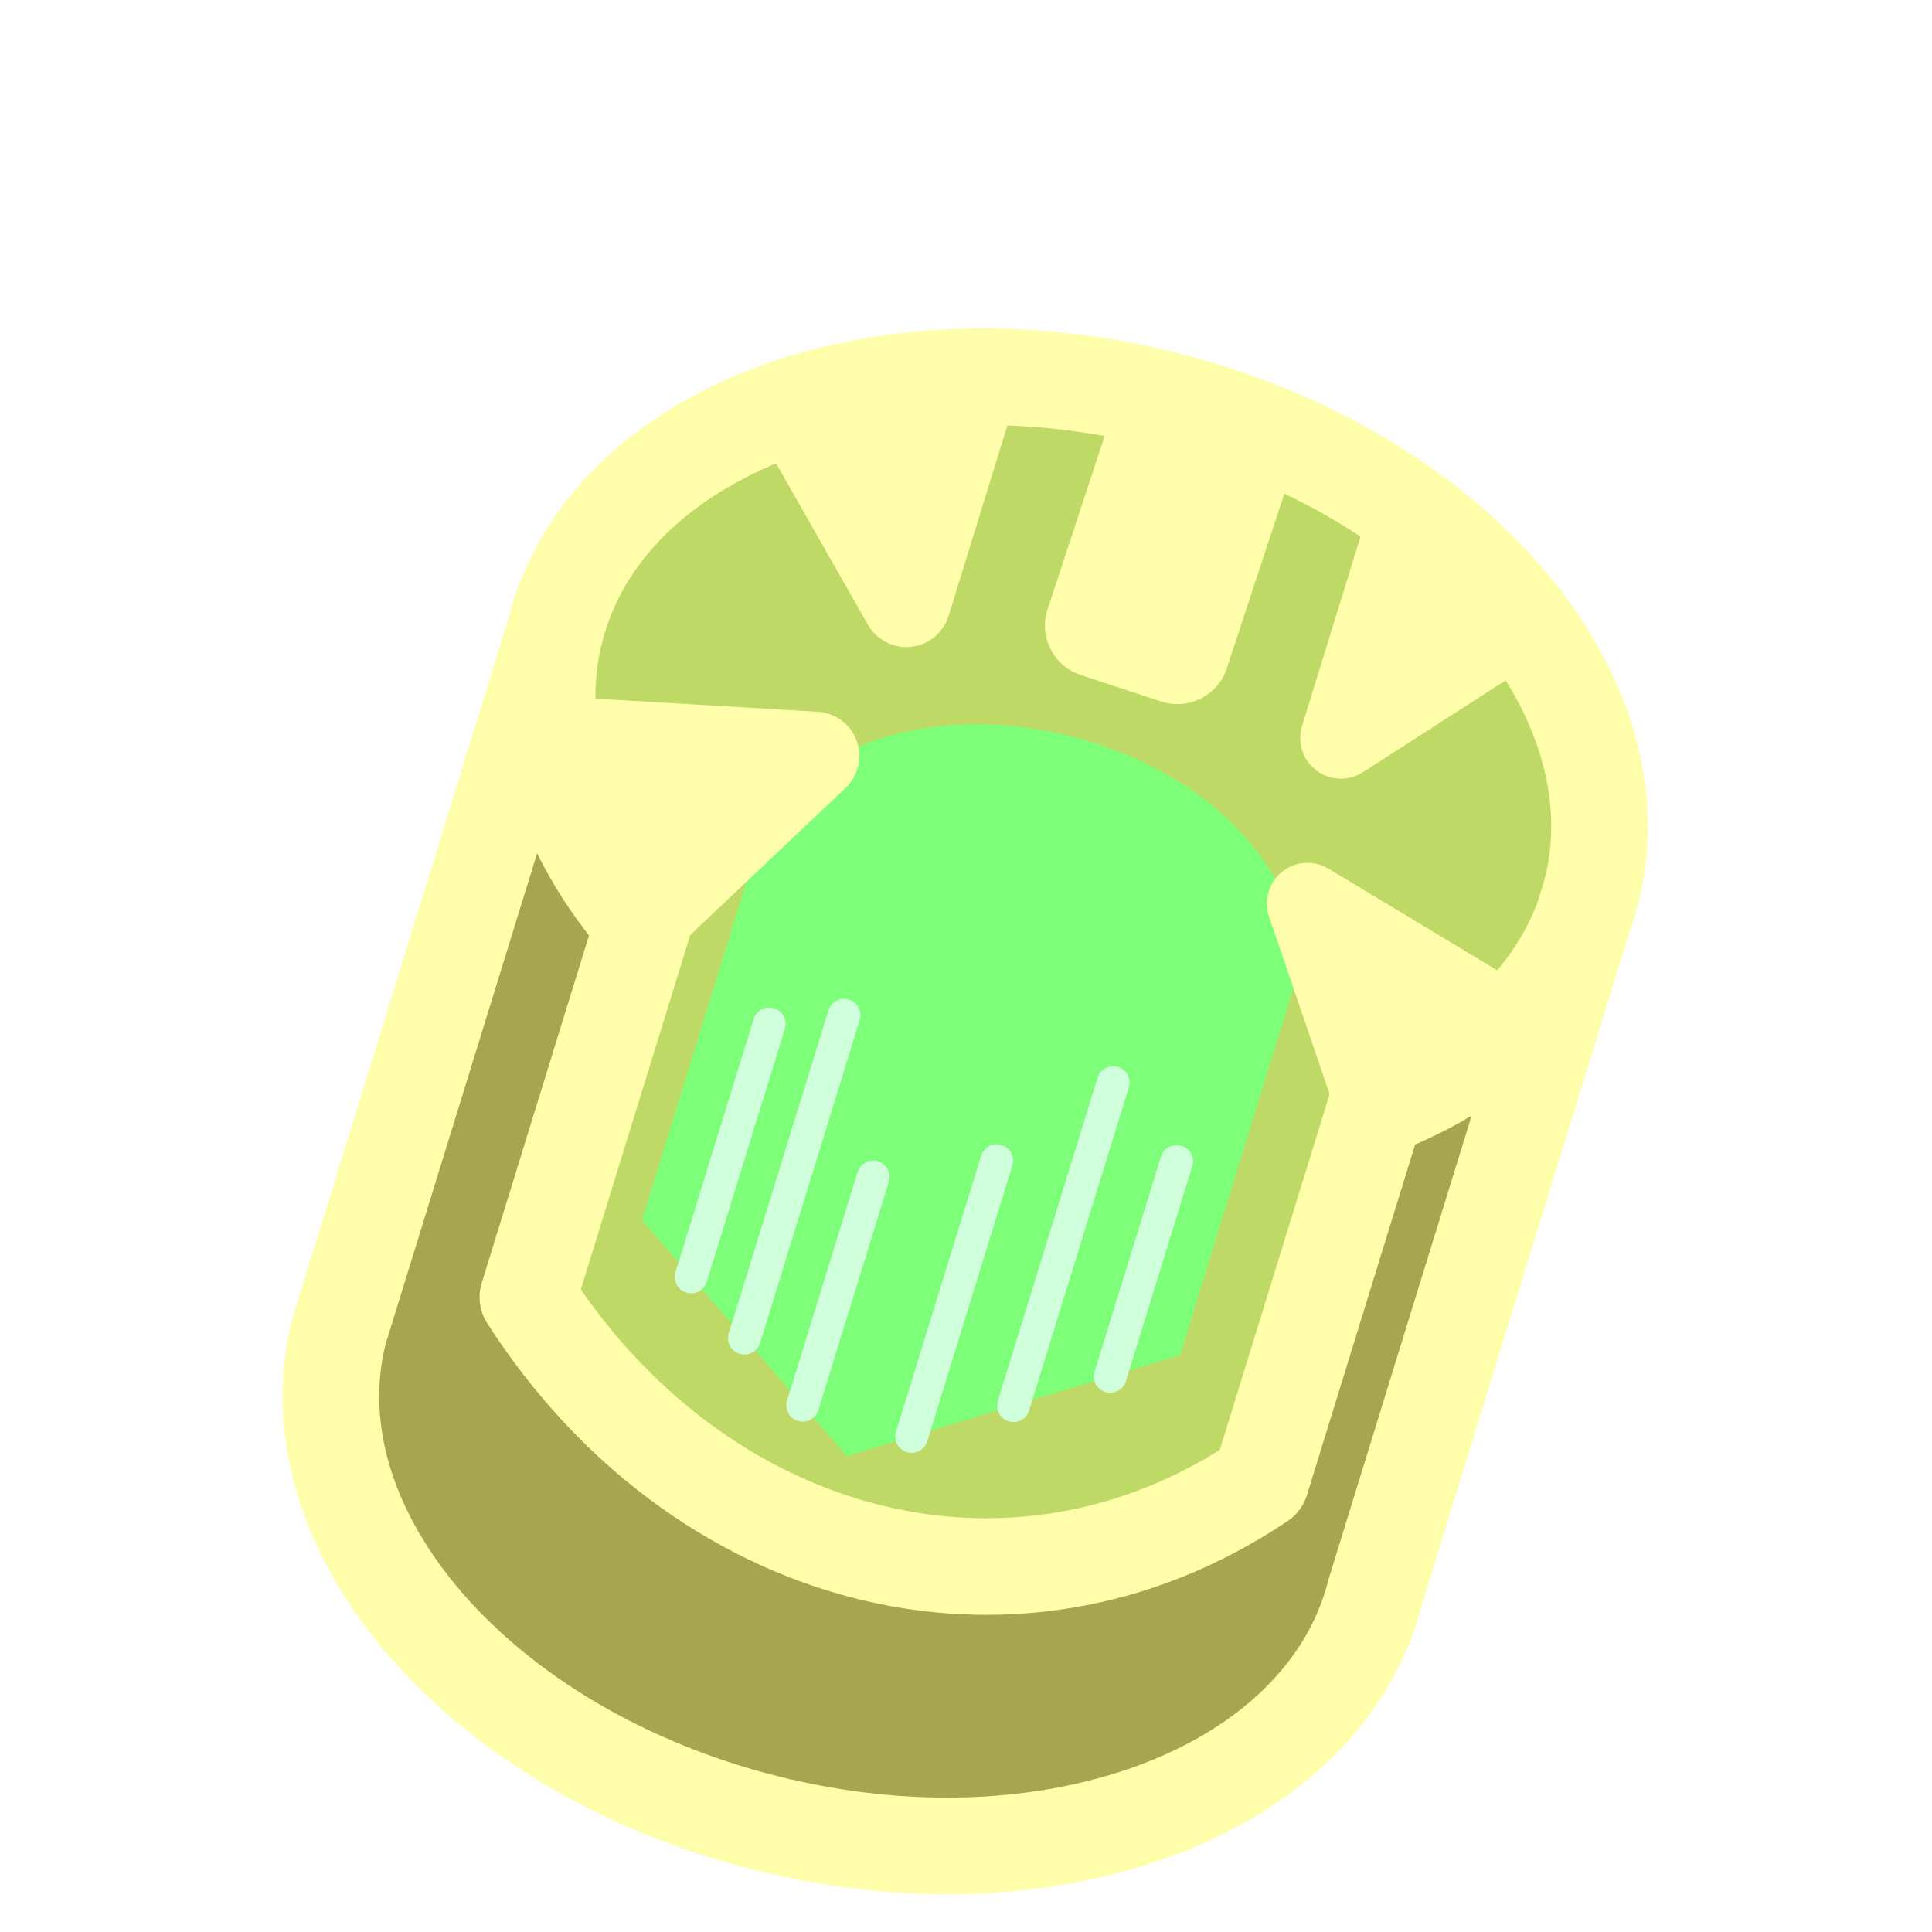
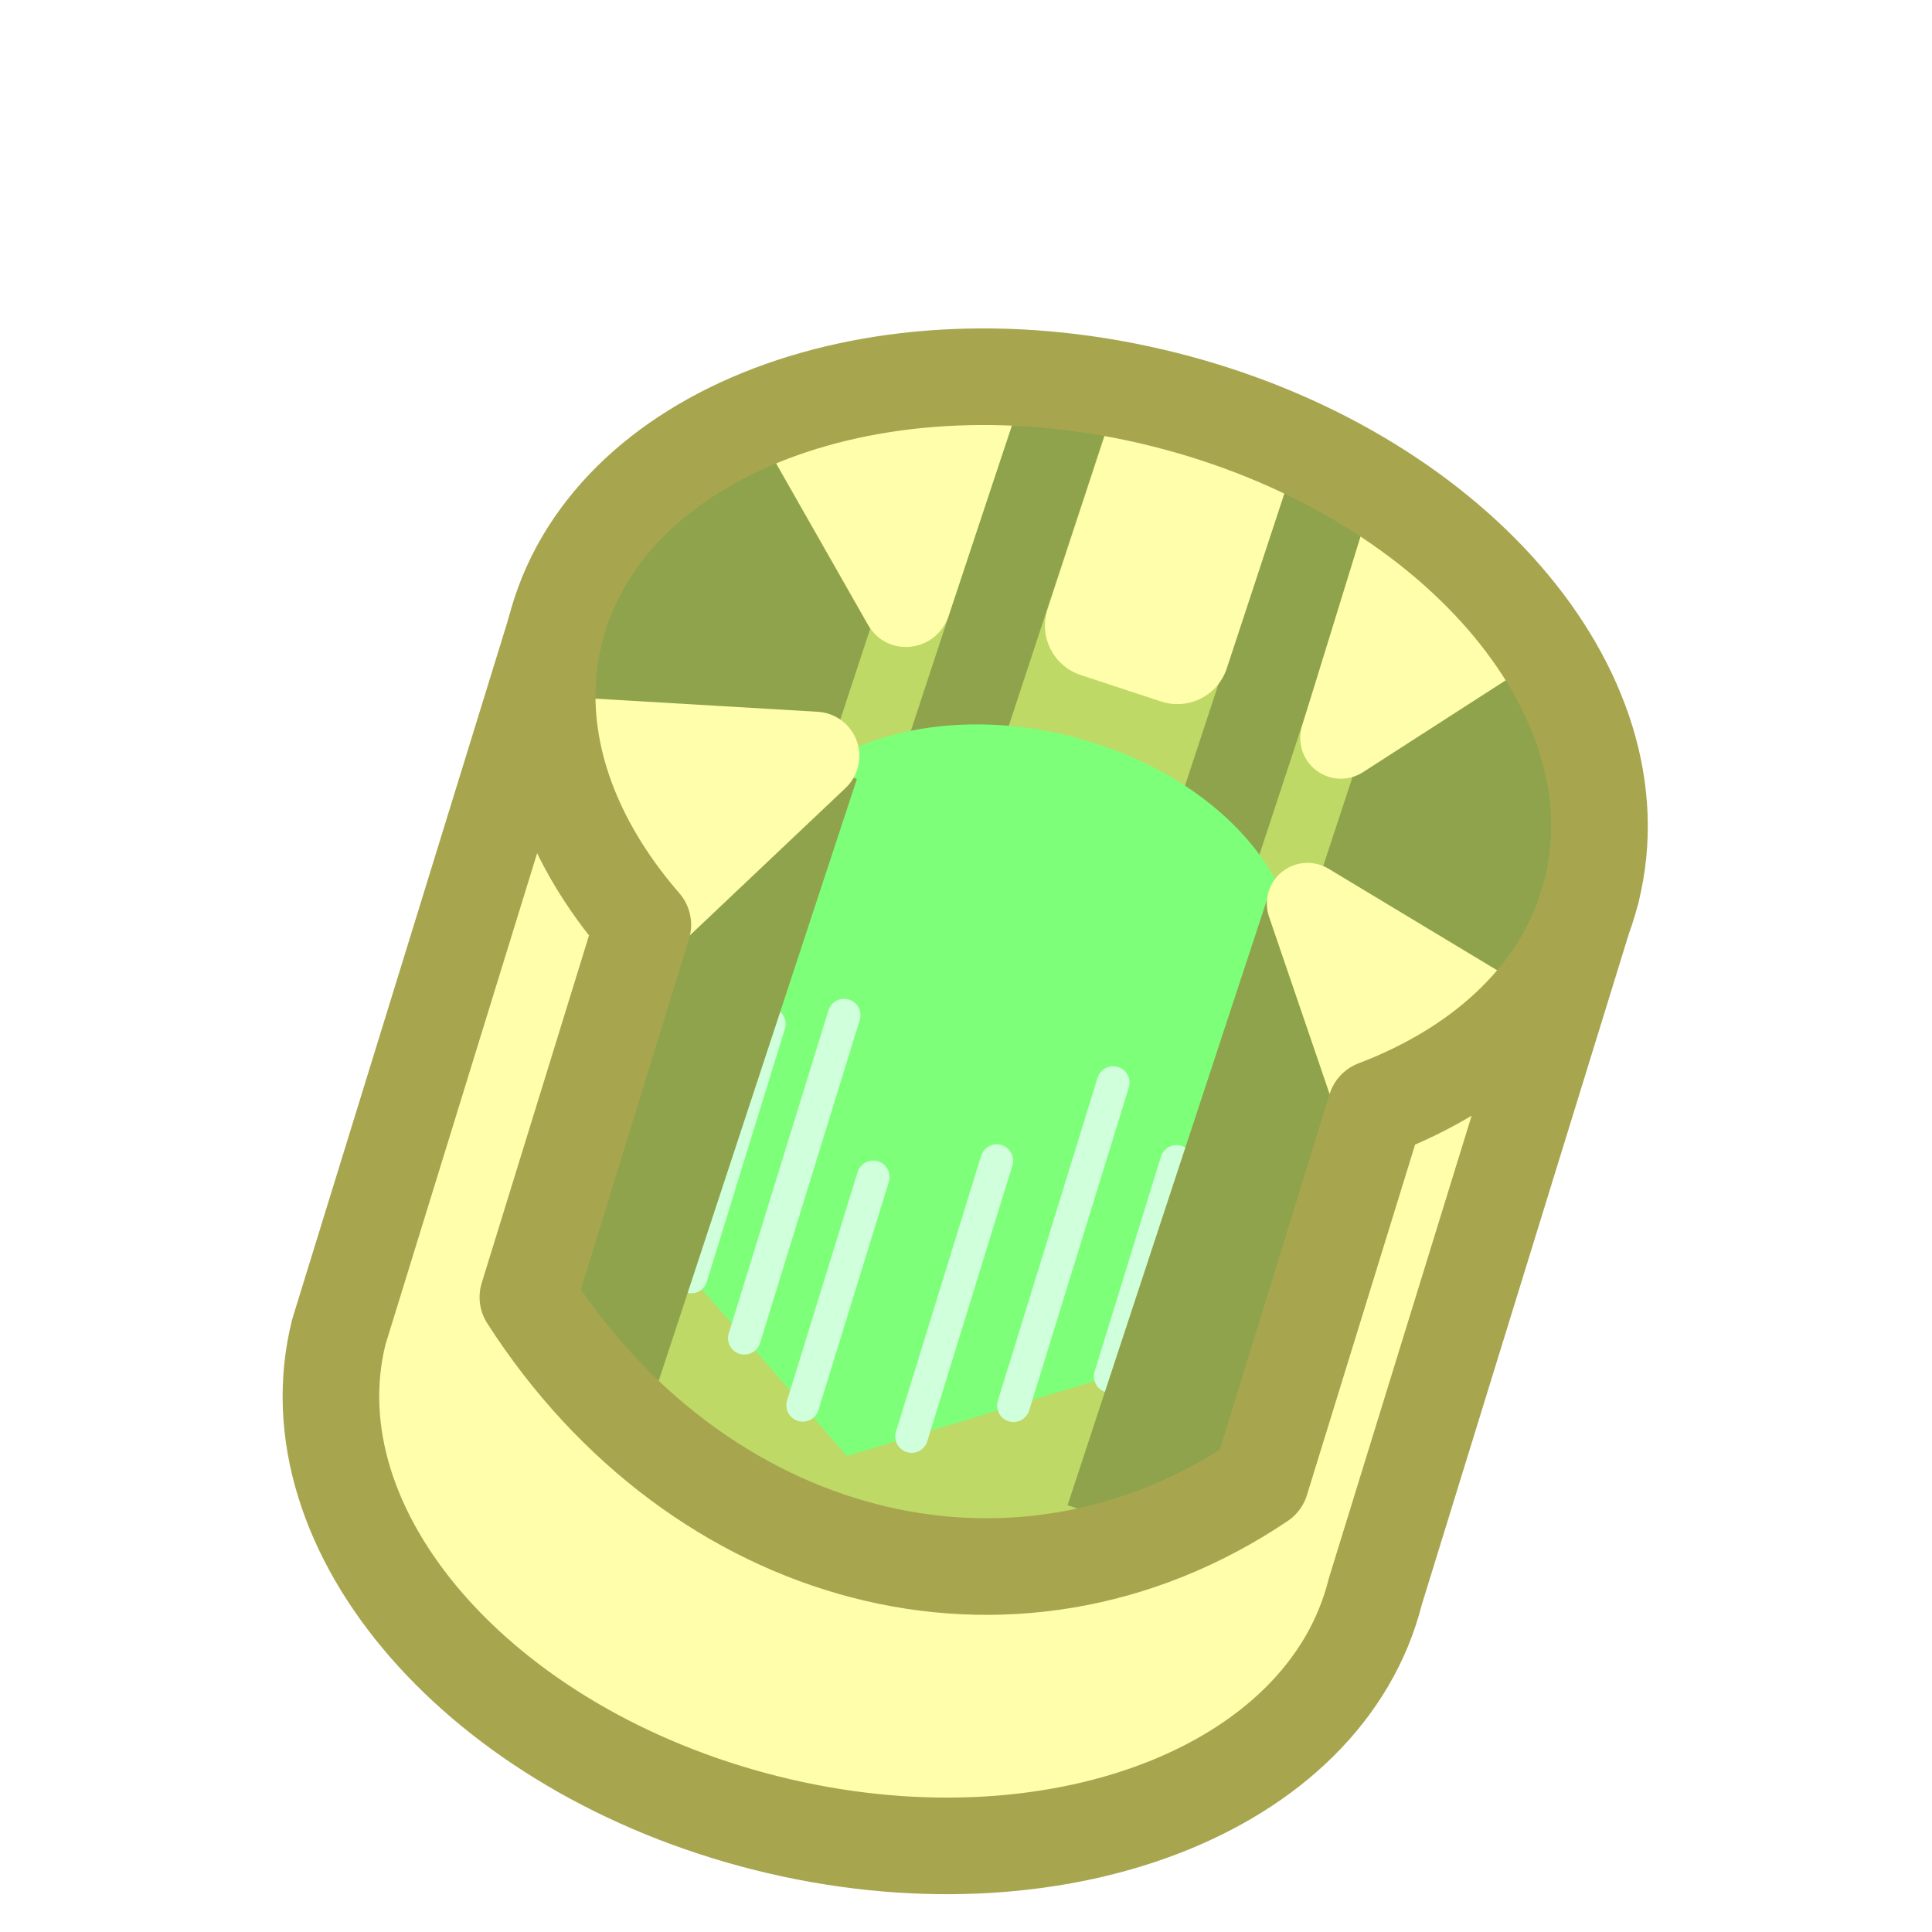
<svg xmlns="http://www.w3.org/2000/svg" width="100" height="100" viewBox="0 0 100 100" version="1.1" id="svg1" xml:space="preserve">
-   <defs id="defs1" />
+   <defs id="defs1">
+     <linearGradient id="swatch3">
+       <stop style="stop-color:#a7a64f;stop-opacity:1;" offset="0" id="stop3" />
+     </linearGradient>
+     <linearGradient id="swatch2">
+       <stop style="stop-color:#fffeaa;stop-opacity:1;" offset="0" id="stop2" />
+     </linearGradient>
+     <linearGradient id="swatch1">
+       <stop style="stop-color:#fffeaa;stop-opacity:1;" offset="0" id="stop1" />
+     </linearGradient>
+   </defs>
  <g id="layer1" style="opacity:1">
    <path id="path1" style="display:inline;fill:#bfd967;fill-opacity:1;fill-rule:evenodd;stroke:none;stroke-width:5;stroke-linecap:round;stroke-linejoin:round;paint-order:fill markers stroke" d="M 82.379,46.112 C 84.97,35.777 75.061,24.388 60.247,20.675 45.433,16.962 31.324,22.331 28.733,32.666 L 17.54,68.931 39.672,94.367 71.186,82.377 Z" />
-     <path d="M 65.257,76.651 C 52.369,85.327 36.083,80.805 27.323,67.143 L 33.273,47.868 C 29.268,43.264 27.438,37.833 28.733,32.666 L 17.54,68.931 C 14.949,79.266 24.858,90.654 39.672,94.367 54.486,98.081 68.595,92.712 71.186,82.377 L 82.379,46.112 c -1.295,5.168 -5.47,9.094 -11.173,11.263 z" style="fill:#a7a64f;fill-opacity:1;fill-rule:evenodd;stroke:#fffeaa;stroke-width:5;stroke-linecap:round;stroke-linejoin:round;paint-order:fill markers stroke" id="path1-9-9" />
-     <path id="path1-1" style="display:inline;fill:none;fill-opacity:1;fill-rule:evenodd;stroke:#fffeaa;stroke-width:5;stroke-linecap:round;stroke-linejoin:round;stroke-opacity:1;paint-order:fill markers stroke" d="M 82.379,46.112 C 84.97,35.777 75.061,24.388 60.247,20.675 45.433,16.962 31.324,22.331 28.733,32.666" />
+     <rect style="fill:#8fa34d;fill-opacity:1;fill-rule:evenodd;stroke:none;stroke-width:1.246;stroke-linecap:round;stroke-linejoin:round;stroke-opacity:1;paint-order:fill markers stroke" id="rect3-3" width="4.732" height="21.074" x="56.613" y="2.834" transform="rotate(18.22731)" ry="0" rx="0" />
+     <rect style="fill:#8fa34d;fill-opacity:1;fill-rule:evenodd;stroke:none;stroke-width:1.246;stroke-linecap:round;stroke-linejoin:round;stroke-opacity:1;paint-order:fill markers stroke" id="rect3-3-3" width="13.253" height="15.877" x="39.708" y="10.104" transform="rotate(18.22731)" ry="0" rx="0" />
+     <rect style="fill:#8fa34d;fill-opacity:1;fill-rule:evenodd;stroke:none;stroke-width:1.246;stroke-linecap:round;stroke-linejoin:round;stroke-opacity:1;paint-order:fill markers stroke" id="rect3-3-3-6" width="11.398" height="17.435" x="79.073" y="7.922" transform="rotate(18.22731)" ry="0" rx="0" />
+     <rect style="fill:#8fa34d;fill-opacity:1;fill-rule:evenodd;stroke:none;stroke-width:1.246;stroke-linecap:round;stroke-linejoin:round;stroke-opacity:1;paint-order:fill markers stroke" id="rect3-3-1" width="4.777" height="21.156" x="70.978" y="1.823" transform="rotate(18.22731)" ry="0" rx="0" />
    <rect style="fill:#fffeaa;fill-opacity:1;fill-rule:evenodd;stroke:none;stroke-width:2.462;stroke-linecap:round;stroke-linejoin:round;stroke-opacity:1;paint-order:fill markers stroke" id="rect3" width="9.768" height="15.656" x="61.365" y="0.033" transform="rotate(18.22731)" ry="2.693" />
-     <path style="fill:#fffeaa;fill-opacity:1;fill-rule:evenodd;stroke:none;stroke-width:5;stroke-linecap:round;stroke-linejoin:round;stroke-opacity:1;paint-order:fill markers stroke" d="M 53.137,18.798 49.099,31.878 a 2.288,2.288 173.751 0 1 -4.175,0.457 L 39.384,22.603 Z" id="path3" />
+     <path style="fill:#fffeaa;fill-opacity:1;fill-rule:evenodd;stroke:none;stroke-width:5;stroke-linecap:round;stroke-linejoin:round;stroke-opacity:1;paint-order:fill markers stroke" d="M 53.181,19.606 49.099,31.878 c -0.633,1.902 -3.184,2.199 -4.175,0.457 L 39.384,22.603 Z" id="path3" />
+     <path style="fill:#fffeaa;fill-opacity:1;fill-rule:evenodd;stroke:none;stroke-width:5;stroke-linecap:round;stroke-linejoin:round;stroke-opacity:1;paint-order:fill markers stroke" d="m 71.287,24.963 -3.894,12.615 a 2.106,2.106 37.189 0 0 3.152,2.392 l 9.42,-6.065 z" id="path4" />
    <path id="path5" style="display:inline;fill:#7dff79;fill-opacity:1;fill-rule:evenodd;stroke:none;stroke-width:2.596;stroke-linecap:round;stroke-linejoin:round;paint-order:fill markers stroke" d="M 66.892,51.314 C 68.237,45.948 63.092,40.034 55.4,38.106 47.708,36.178 40.382,38.966 39.037,44.332 l -5.812,18.83 10.611,12.202 17.244,-5.219 z" />
+     <path d="M 39.816,52.999 35.774,66.094" style="display:inline;fill:none;fill-opacity:1;fill-rule:evenodd;stroke:#d0ffdb;stroke-width:1.696;stroke-linecap:round;stroke-linejoin:round;stroke-dasharray:none;stroke-opacity:1;paint-order:fill markers stroke" id="path1-10" />
+     <rect style="fill:#8fa34d;fill-opacity:1;fill-rule:evenodd;stroke:none;stroke-width:1.246;stroke-linecap:round;stroke-linejoin:round;stroke-opacity:1;paint-order:fill markers stroke" id="rect3-3-2" width="5.851" height="33.288" x="48.888" y="24.421" transform="rotate(18.22731)" ry="0" rx="0" />
+     <path d="M 60.9,60.116 57.467,71.238" style="display:inline;fill:none;fill-opacity:1;fill-rule:evenodd;stroke:#d0ffdb;stroke-width:1.696;stroke-linecap:round;stroke-linejoin:round;stroke-dasharray:none;stroke-opacity:1;paint-order:fill markers stroke" id="path1-10-7-6" />
+     <rect style="fill:#8fa34d;fill-opacity:1;fill-rule:evenodd;stroke:none;stroke-width:1.246;stroke-linecap:round;stroke-linejoin:round;stroke-opacity:1;paint-order:fill markers stroke" id="rect3-3-2-5" width="8.324" height="33.132" x="76.854" y="23.585" transform="rotate(18.22731)" ry="0" rx="0" />
    <path style="fill:#fffeaa;fill-opacity:1;fill-rule:evenodd;stroke:none;stroke-width:5;stroke-linecap:round;stroke-linejoin:round;stroke-opacity:1;paint-order:fill markers stroke" d="m 28.661,36.035 13.665,0.807 a 2.288,2.288 0 0 1 1.438,3.947 l -8.133,7.698 z" id="path3-5" />
-     <path style="fill:#fffeaa;fill-opacity:1;fill-rule:evenodd;stroke:none;stroke-width:5;stroke-linecap:round;stroke-linejoin:round;stroke-opacity:1;paint-order:fill markers stroke" d="m 71.287,24.963 -3.894,12.615 a 2.106,2.106 37.189 0 0 3.152,2.392 l 9.42,-6.065 z" id="path4" />
    <path style="fill:#fffeaa;fill-opacity:1;fill-rule:evenodd;stroke:none;stroke-width:5;stroke-linecap:round;stroke-linejoin:round;stroke-opacity:1;paint-order:fill markers stroke" d="M 80.071,51.776 68.763,44.963 a 2.106,2.106 0 0 0 -3.079,2.484 l 3.622,10.602 z" id="path4-9" />
-     <path d="M 39.816,52.999 35.774,66.094" style="display:inline;fill:none;fill-opacity:1;fill-rule:evenodd;stroke:#d0ffdb;stroke-width:1.696;stroke-linecap:round;stroke-linejoin:round;stroke-dasharray:none;stroke-opacity:1;paint-order:fill markers stroke" id="path1-10" />
    <path d="m 43.69,52.547 -5.16,16.717" style="display:inline;fill:none;fill-opacity:1;fill-rule:evenodd;stroke:#d0ffdb;stroke-width:1.696;stroke-linecap:round;stroke-linejoin:round;stroke-opacity:1;paint-order:fill markers stroke;stroke-dasharray:none" id="path1-10-6" />
    <path d="M 45.198,60.918 41.551,72.736" style="display:inline;fill:none;fill-opacity:1;fill-rule:evenodd;stroke:#d0ffdb;stroke-width:1.696;stroke-linecap:round;stroke-linejoin:round;stroke-dasharray:none;stroke-opacity:1;paint-order:fill markers stroke" id="path1-10-7" />
    <path d="m 57.618,56.038 -5.16,16.717" style="display:inline;fill:none;fill-opacity:1;fill-rule:evenodd;stroke:#d0ffdb;stroke-width:1.696;stroke-linecap:round;stroke-linejoin:round;stroke-opacity:1;paint-order:fill markers stroke;stroke-dasharray:none" id="path1-10-7-2" />
    <path d="M 51.591,60.077 47.186,74.35" style="display:inline;fill:none;fill-opacity:1;fill-rule:evenodd;stroke:#d0ffdb;stroke-width:1.696;stroke-linecap:round;stroke-linejoin:round;stroke-dasharray:none;stroke-opacity:1;paint-order:fill markers stroke" id="path1-10-7-4" />
-     <path d="M 60.9,60.116 57.467,71.238" style="display:inline;fill:none;fill-opacity:1;fill-rule:evenodd;stroke:#d0ffdb;stroke-width:1.696;stroke-linecap:round;stroke-linejoin:round;stroke-dasharray:none;stroke-opacity:1;paint-order:fill markers stroke" id="path1-10-7-6" />
+     <path id="path1-1" style="display:inline;fill:none;fill-opacity:1;fill-rule:evenodd;stroke:#a7a64f;stroke-width:5;stroke-linecap:round;stroke-linejoin:round;stroke-opacity:1;paint-order:fill markers stroke" d="M 82.379,46.112 C 84.97,35.777 75.061,24.388 60.247,20.675 45.433,16.962 31.324,22.331 28.733,32.666" />
+     <path d="M 65.257,76.651 C 52.369,85.327 36.083,80.805 27.323,67.143 L 33.273,47.868 C 29.268,43.264 27.438,37.833 28.733,32.666 L 17.54,68.931 C 14.949,79.266 24.858,90.654 39.672,94.367 54.486,98.081 68.595,92.712 71.186,82.377 L 82.379,46.112 c -1.295,5.168 -5.47,9.094 -11.173,11.263 z" style="fill:#fffeaa;fill-opacity:1;fill-rule:evenodd;stroke:#a7a64f;stroke-width:5;stroke-linecap:round;stroke-linejoin:round;paint-order:fill markers stroke;stroke-opacity:1" id="path1-9-9" />
  </g>
</svg>
